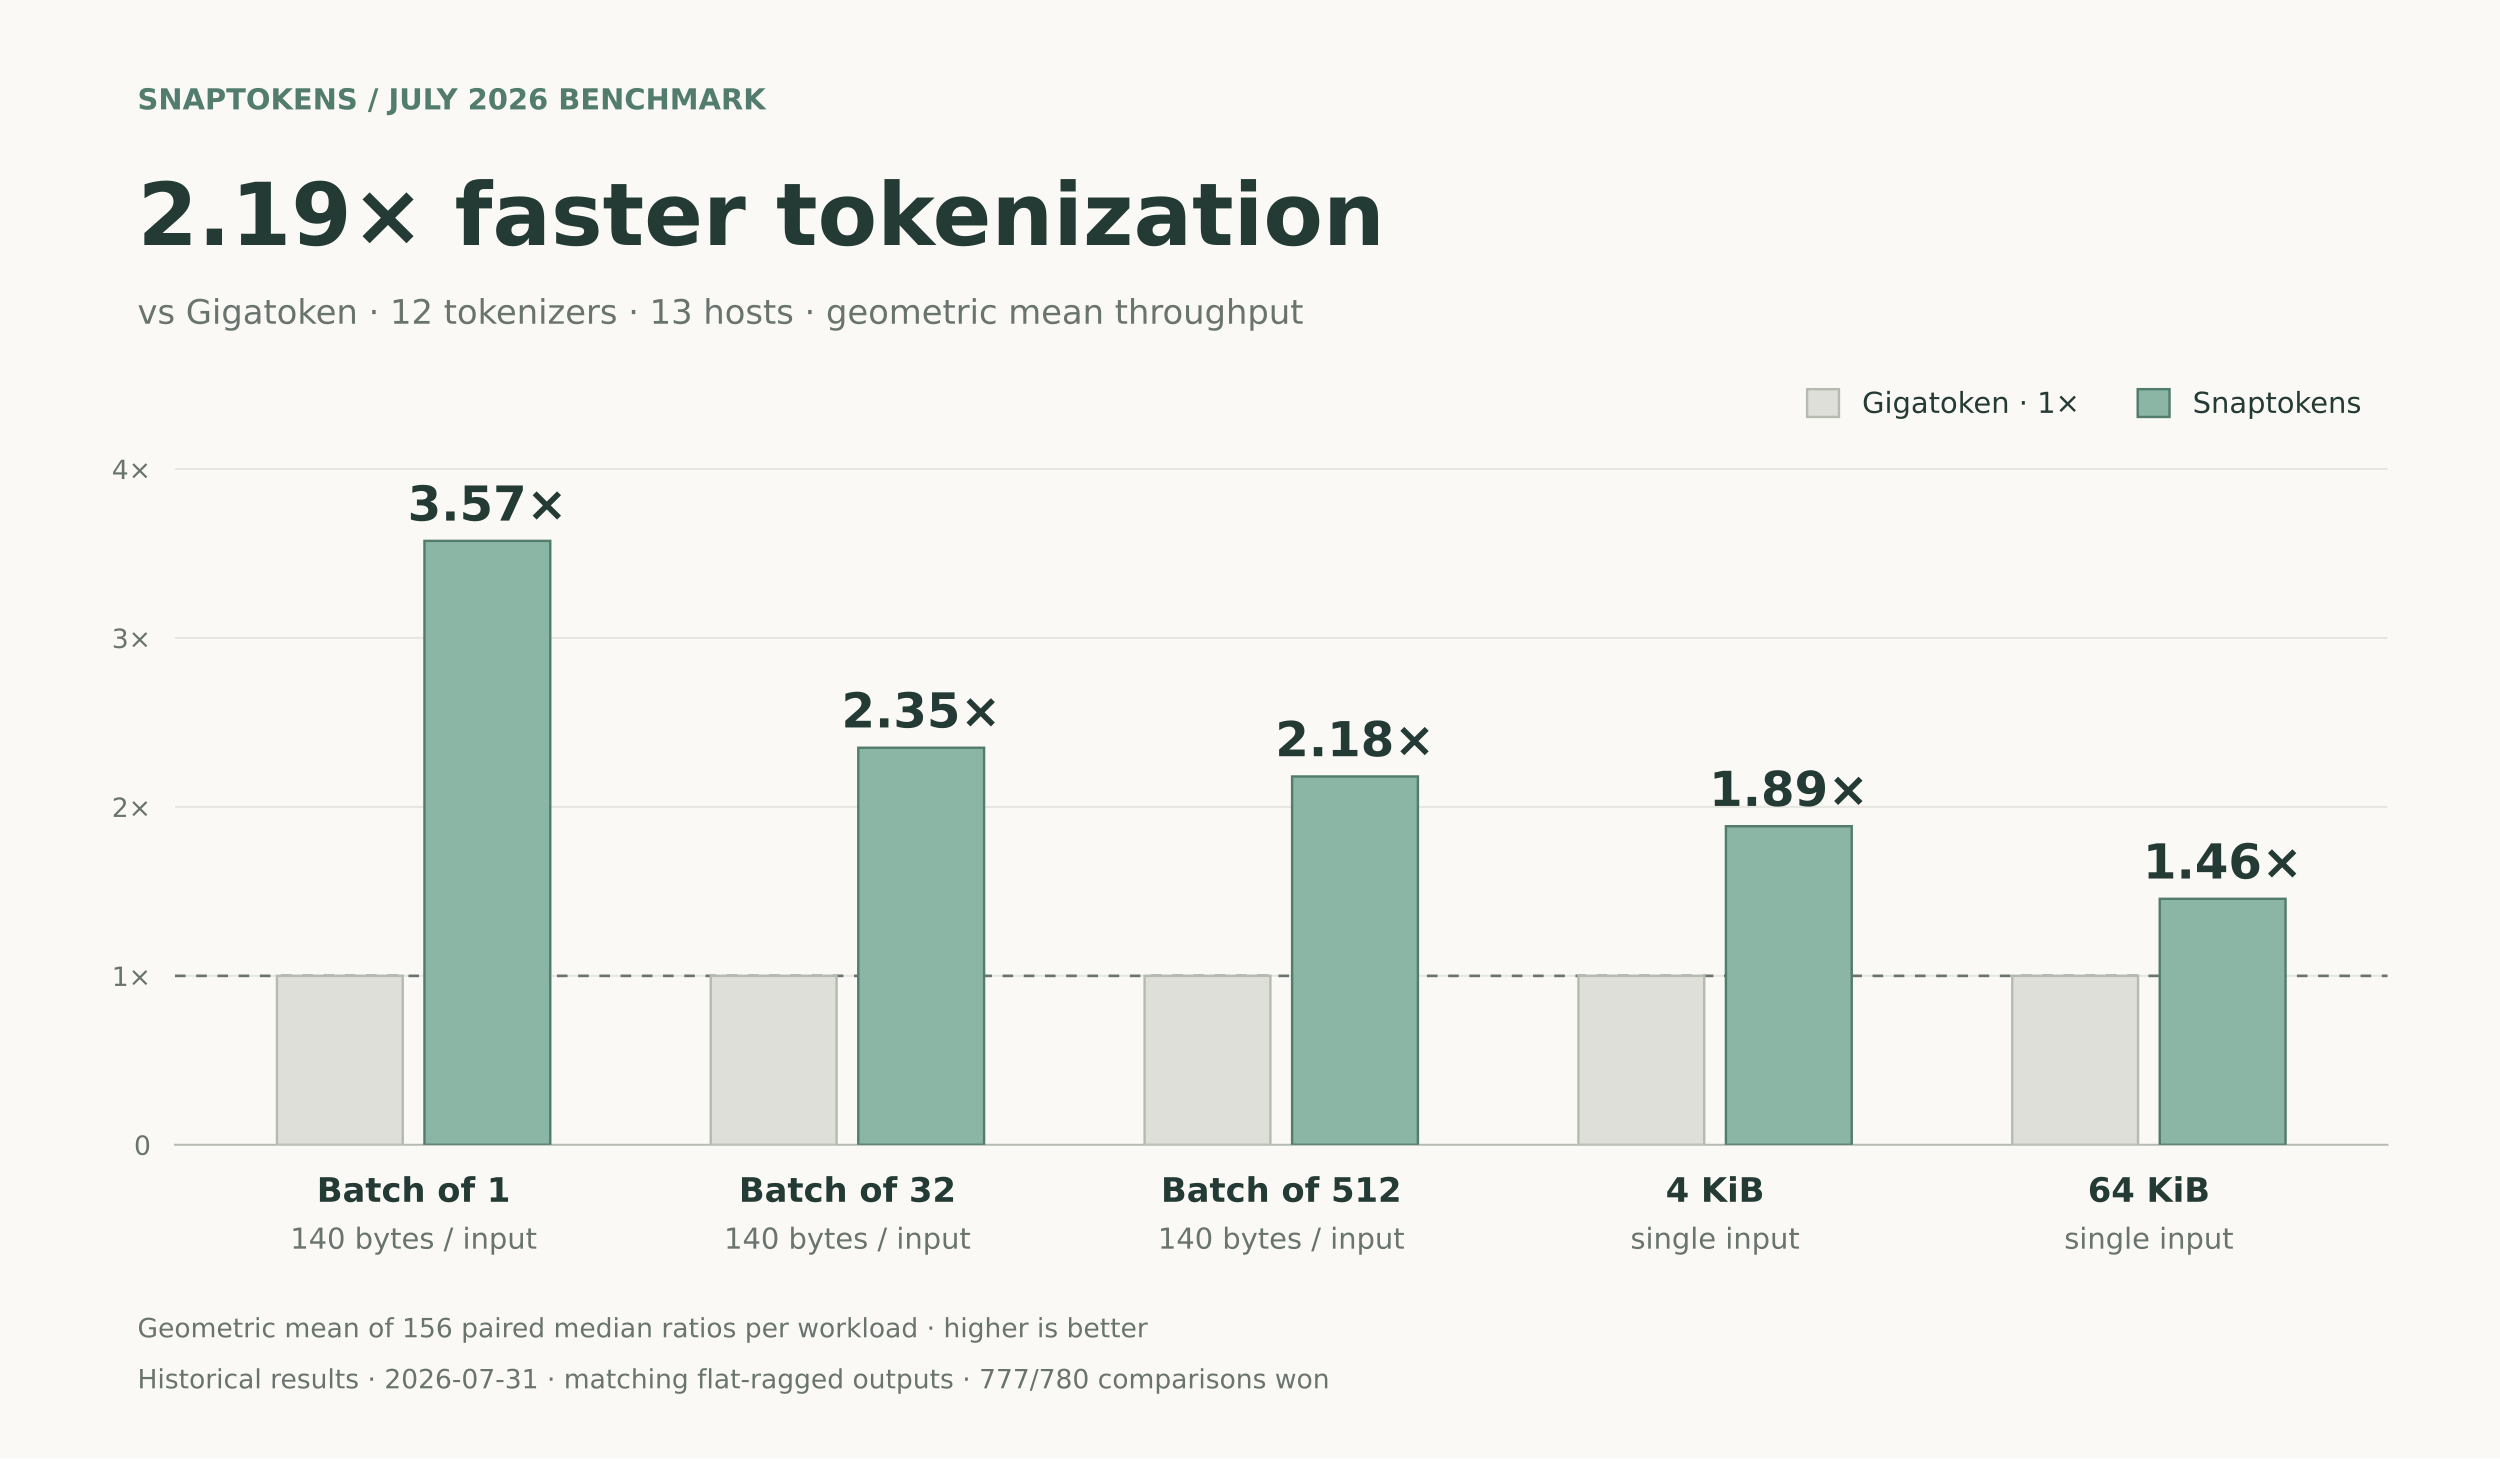
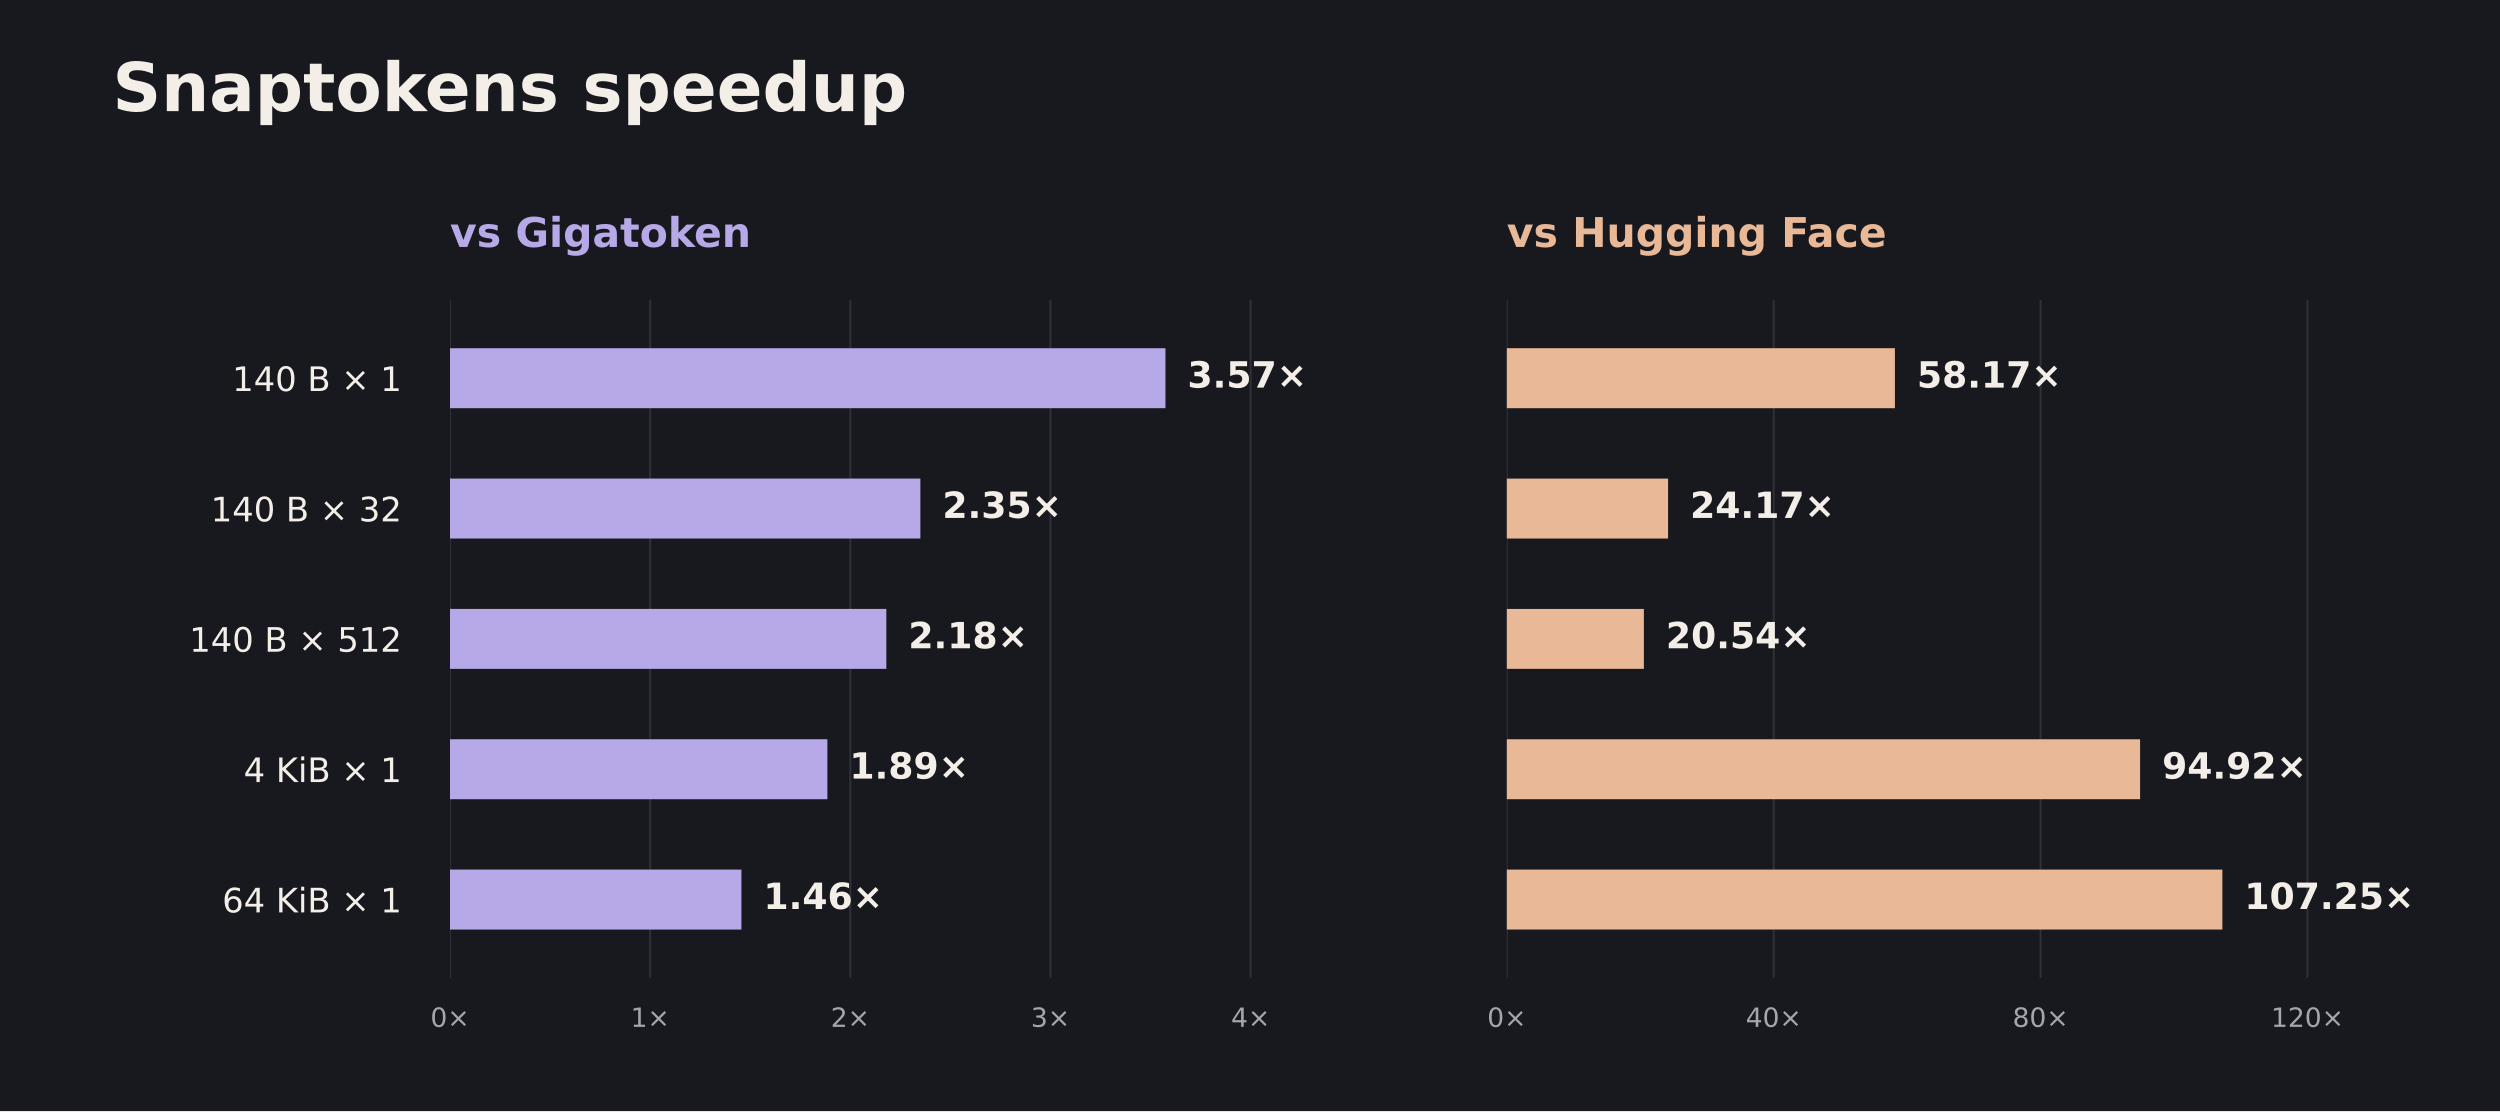
- <svg xmlns="http://www.w3.org/2000/svg" width="1036.8pt" height="604.8pt" viewBox="0 0 1036.8 604.8" version="1.1">
+ <svg xmlns="http://www.w3.org/2000/svg" width="1036.8pt" height="460.8pt" viewBox="0 0 1036.8 460.8" version="1.1">
  <defs>
    <style type="text/css">*{stroke-linejoin: round; stroke-linecap: butt}</style>
  </defs>
  <g id="figure_1">
    <g id="patch_1">
-       <path d="M 0 604.8 L 1036.8 604.8 L 1036.8 0 L 0 0 z " style="fill: #faf9f6" />
+       <path d="M 0 460.8 L 1036.8 460.8 L 1036.8 0 L 0 0 z " style="fill: #18191e" />
    </g>
    <g id="axes_1">
      <g id="patch_2">
-         <path d="M 72.576 474.768 L 990.144 474.768 L 990.144 187.488 L 72.576 187.488 z " style="fill: #faf9f6" />
+         <path d="M 186.624 405.504 L 551.86 405.504 L 551.86 124.416 L 186.624 124.416 z " style="fill: #18191e" />
      </g>
      <g id="matplotlib.axis_1">
        <g id="xtick_1">
-           <g id="line2d_1" />
+           <g id="line2d_1">
+             <path d="M 186.624 405.504 L 186.624 124.416 " clip-path="url(#p8d3dc9c00e)" style="fill: none; stroke: #303138; stroke-width: 0.8; stroke-linecap: square" />
+           </g>
+           <g id="line2d_2" />
          <g id="text_1">
-             <text style="font-weight: 700; font-size: 14px; font-family: 'DejaVu Sans'; text-anchor: middle; fill: #243b35" x="171.529" y="498.406" transform="rotate(-0 171.5294 498.4058)">Batch of 1</text>
+             <text style="font-size: 11px; font-family: 'DejaVu Sans'; text-anchor: middle; fill: #a5a5ad" x="186.624" y="425.861" transform="rotate(-0 186.624 425.8614)">0×</text>
          </g>
        </g>
        <g id="xtick_2">
-           <g id="line2d_2" />
+           <g id="line2d_3">
+             <path d="M 269.632 405.504 L 269.632 124.416 " clip-path="url(#p8d3dc9c00e)" style="fill: none; stroke: #303138; stroke-width: 0.8; stroke-linecap: square" />
+           </g>
+           <g id="line2d_4" />
          <g id="text_2">
-             <text style="font-weight: 700; font-size: 14px; font-family: 'DejaVu Sans'; text-anchor: middle; fill: #243b35" x="351.445" y="498.406" transform="rotate(-0 351.4447 498.4058)">Batch of 32</text>
+             <text style="font-size: 11px; font-family: 'DejaVu Sans'; text-anchor: middle; fill: #a5a5ad" x="269.632" y="425.861" transform="rotate(-0 269.6323 425.8614)">1×</text>
          </g>
        </g>
        <g id="xtick_3">
-           <g id="line2d_3" />
+           <g id="line2d_5">
+             <path d="M 352.641 405.504 L 352.641 124.416 " clip-path="url(#p8d3dc9c00e)" style="fill: none; stroke: #303138; stroke-width: 0.8; stroke-linecap: square" />
+           </g>
+           <g id="line2d_6" />
          <g id="text_3">
-             <text style="font-weight: 700; font-size: 14px; font-family: 'DejaVu Sans'; text-anchor: middle; fill: #243b35" x="531.36" y="498.406" transform="rotate(-0 531.36 498.4058)">Batch of 512</text>
+             <text style="font-size: 11px; font-family: 'DejaVu Sans'; text-anchor: middle; fill: #a5a5ad" x="352.641" y="425.861" transform="rotate(-0 352.6405 425.8614)">2×</text>
          </g>
        </g>
        <g id="xtick_4">
-           <g id="line2d_4" />
+           <g id="line2d_7">
+             <path d="M 435.649 405.504 L 435.649 124.416 " clip-path="url(#p8d3dc9c00e)" style="fill: none; stroke: #303138; stroke-width: 0.8; stroke-linecap: square" />
+           </g>
+           <g id="line2d_8" />
          <g id="text_4">
-             <text style="font-weight: 700; font-size: 14px; font-family: 'DejaVu Sans'; text-anchor: middle; fill: #243b35" x="711.275" y="498.406" transform="rotate(-0 711.2753 498.4058)">4 KiB</text>
+             <text style="font-size: 11px; font-family: 'DejaVu Sans'; text-anchor: middle; fill: #a5a5ad" x="435.649" y="425.861" transform="rotate(-0 435.6488 425.8614)">3×</text>
          </g>
        </g>
        <g id="xtick_5">
-           <g id="line2d_5" />
+           <g id="line2d_9">
+             <path d="M 518.657 405.504 L 518.657 124.416 " clip-path="url(#p8d3dc9c00e)" style="fill: none; stroke: #303138; stroke-width: 0.8; stroke-linecap: square" />
+           </g>
+           <g id="line2d_10" />
          <g id="text_5">
-             <text style="font-weight: 700; font-size: 14px; font-family: 'DejaVu Sans'; text-anchor: middle; fill: #243b35" x="891.191" y="498.406" transform="rotate(-0 891.1906 498.4058)">64 KiB</text>
+             <text style="font-size: 11px; font-family: 'DejaVu Sans'; text-anchor: middle; fill: #a5a5ad" x="518.657" y="425.861" transform="rotate(-0 518.6571 425.8614)">4×</text>
          </g>
        </g>
      </g>
      <g id="matplotlib.axis_2">
        <g id="ytick_1">
-           <g id="line2d_6">
-             <path d="M 72.576 474.768 L 990.144 474.768 " clip-path="url(#p140a2d6dad)" style="fill: none; stroke: #e4e6df; stroke-width: 0.8; stroke-linecap: square" />
-           </g>
-           <g id="line2d_7" />
+           <g id="line2d_11" />
          <g id="text_6">
-             <text style="font-size: 11px; font-family: 'DejaVu Sans'; text-anchor: end; fill: #69746e" x="62.576" y="478.947" transform="rotate(-0 62.576 478.9467)">0</text>
+             <text style="font-size: 14px; font-family: 'DejaVu Sans'; text-anchor: end; fill: #f3efe8" x="166.624" y="162.168" transform="rotate(-0 166.624 162.1676)">140 B × 1</text>
          </g>
        </g>
        <g id="ytick_2">
-           <g id="line2d_8">
-             <path d="M 72.576 404.7 L 990.144 404.7 " clip-path="url(#p140a2d6dad)" style="fill: none; stroke: #e4e6df; stroke-width: 0.8; stroke-linecap: square" />
-           </g>
-           <g id="line2d_9" />
+           <g id="line2d_12" />
          <g id="text_7">
-             <text style="font-size: 11px; font-family: 'DejaVu Sans'; text-anchor: end; fill: #69746e" x="62.576" y="408.878" transform="rotate(-0 62.576 408.8784)">1×</text>
+             <text style="font-size: 14px; font-family: 'DejaVu Sans'; text-anchor: end; fill: #f3efe8" x="166.624" y="216.223" transform="rotate(-0 166.624 216.223)">140 B × 32</text>
          </g>
        </g>
        <g id="ytick_3">
-           <g id="line2d_10">
-             <path d="M 72.576 334.631 L 990.144 334.631 " clip-path="url(#p140a2d6dad)" style="fill: none; stroke: #e4e6df; stroke-width: 0.8; stroke-linecap: square" />
-           </g>
-           <g id="line2d_11" />
+           <g id="line2d_13" />
          <g id="text_8">
-             <text style="font-size: 11px; font-family: 'DejaVu Sans'; text-anchor: end; fill: #69746e" x="62.576" y="338.81" transform="rotate(-0 62.576 338.8101)">2×</text>
+             <text style="font-size: 14px; font-family: 'DejaVu Sans'; text-anchor: end; fill: #f3efe8" x="166.624" y="270.278" transform="rotate(-0 166.624 270.2784)">140 B × 512</text>
          </g>
        </g>
        <g id="ytick_4">
-           <g id="line2d_12">
-             <path d="M 72.576 264.563 L 990.144 264.563 " clip-path="url(#p140a2d6dad)" style="fill: none; stroke: #e4e6df; stroke-width: 0.8; stroke-linecap: square" />
-           </g>
-           <g id="line2d_13" />
+           <g id="line2d_14" />
          <g id="text_9">
-             <text style="font-size: 11px; font-family: 'DejaVu Sans'; text-anchor: end; fill: #69746e" x="62.576" y="268.742" transform="rotate(-0 62.576 268.7418)">3×</text>
+             <text style="font-size: 14px; font-family: 'DejaVu Sans'; text-anchor: end; fill: #f3efe8" x="166.624" y="324.334" transform="rotate(-0 166.624 324.3343)">4 KiB × 1</text>
          </g>
        </g>
        <g id="ytick_5">
-           <g id="line2d_14">
-             <path d="M 72.576 194.495 L 990.144 194.495 " clip-path="url(#p140a2d6dad)" style="fill: none; stroke: #e4e6df; stroke-width: 0.8; stroke-linecap: square" />
-           </g>
          <g id="line2d_15" />
          <g id="text_10">
-             <text style="font-size: 11px; font-family: 'DejaVu Sans'; text-anchor: end; fill: #69746e" x="62.576" y="198.674" transform="rotate(-0 62.576 198.6735)">4×</text>
-           </g>
-         </g>
-       </g>
-       <g id="line2d_16">
-         <path d="M 72.576 404.7 L 990.144 404.7 " clip-path="url(#p140a2d6dad)" style="fill: none; stroke-dasharray: 4.4,4.4; stroke-dashoffset: 0; stroke: #69746e; stroke-width: 1.1" />
+             <text style="font-size: 14px; font-family: 'DejaVu Sans'; text-anchor: end; fill: #f3efe8" x="166.624" y="378.39" transform="rotate(-0 166.624 378.3897)">64 KiB × 1</text>
+           </g>
+         </g>
      </g>
      <g id="patch_3">
-         <path d="M 72.576 474.768 L 990.144 474.768 " style="fill: none; stroke: #b5bbb1; stroke-width: 0.8; stroke-linejoin: miter; stroke-linecap: square" />
+         <path d="M 186.624 144.416 L 483.335 144.416 L 483.335 169.282 L 186.624 169.282 z " clip-path="url(#p8d3dc9c00e)" style="fill: #b7a9e8" />
      </g>
      <g id="patch_4">
-         <path d="M 114.856 474.768 L 167.032 474.768 L 167.032 404.7 L 114.856 404.7 z " clip-path="url(#p140a2d6dad)" style="fill: #dedfd8; stroke: #b5bbb1; stroke-linejoin: miter" />
+         <path d="M 186.624 198.472 L 381.696 198.472 L 381.696 223.337 L 186.624 223.337 z " clip-path="url(#p8d3dc9c00e)" style="fill: #b7a9e8" />
      </g>
      <g id="patch_5">
-         <path d="M 294.771 474.768 L 346.947 474.768 L 346.947 404.7 L 294.771 404.7 z " clip-path="url(#p140a2d6dad)" style="fill: #dedfd8; stroke: #b5bbb1; stroke-linejoin: miter" />
+         <path d="M 186.624 252.527 L 367.583 252.527 L 367.583 277.393 L 186.624 277.393 z " clip-path="url(#p8d3dc9c00e)" style="fill: #b7a9e8" />
      </g>
      <g id="patch_6">
-         <path d="M 474.687 474.768 L 526.862 474.768 L 526.862 404.7 L 474.687 404.7 z " clip-path="url(#p140a2d6dad)" style="fill: #dedfd8; stroke: #b5bbb1; stroke-linejoin: miter" />
+         <path d="M 186.624 306.583 L 343.135 306.583 L 343.135 331.448 L 186.624 331.448 z " clip-path="url(#p8d3dc9c00e)" style="fill: #b7a9e8" />
      </g>
      <g id="patch_7">
-         <path d="M 654.602 474.768 L 706.777 474.768 L 706.777 404.7 L 654.602 404.7 z " clip-path="url(#p140a2d6dad)" style="fill: #dedfd8; stroke: #b5bbb1; stroke-linejoin: miter" />
-       </g>
+         <path d="M 186.624 360.638 L 307.489 360.638 L 307.489 385.504 L 186.624 385.504 z " clip-path="url(#p8d3dc9c00e)" style="fill: #b7a9e8" />
+       </g>
+       <g id="text_11">
+         <text style="font-weight: 700; font-size: 15px; font-family: 'DejaVu Sans'; text-anchor: start; fill: #f3efe8" x="492.466" y="160.746" transform="rotate(-0 492.4658 160.7457)">3.57×</text>
+       </g>
+       <g id="text_12">
+         <text style="font-weight: 700; font-size: 15px; font-family: 'DejaVu Sans'; text-anchor: start; fill: #f3efe8" x="390.826" y="214.801" transform="rotate(-0 390.8264 214.8011)">2.35×</text>
+       </g>
+       <g id="text_13">
+         <text style="font-weight: 700; font-size: 15px; font-family: 'DejaVu Sans'; text-anchor: start; fill: #f3efe8" x="376.714" y="268.856" transform="rotate(-0 376.714 268.8565)">2.18×</text>
+       </g>
+       <g id="text_14">
+         <text style="font-weight: 700; font-size: 15px; font-family: 'DejaVu Sans'; text-anchor: start; fill: #f3efe8" x="352.266" y="322.912" transform="rotate(-0 352.2657 322.9119)">1.89×</text>
+       </g>
+       <g id="text_15">
+         <text style="font-weight: 700; font-size: 15px; font-family: 'DejaVu Sans'; text-anchor: start; fill: #f3efe8" x="316.62" y="376.967" transform="rotate(-0 316.6201 376.9673)">1.46×</text>
+       </g>
+       <g id="text_16">
+         <text style="font-weight: 700; font-size: 17px; font-family: 'DejaVu Sans'; text-anchor: start; fill: #b7a9e8" x="186.624" y="102.416" transform="rotate(-0 186.624 102.416)">vs Gigatoken</text>
+       </g>
+     </g>
+     <g id="axes_2">
      <g id="patch_8">
-         <path d="M 834.517 474.768 L 886.693 474.768 L 886.693 404.7 L 834.517 404.7 z " clip-path="url(#p140a2d6dad)" style="fill: #dedfd8; stroke: #b5bbb1; stroke-linejoin: miter" />
+         <path d="M 624.908 405.504 L 990.144 405.504 L 990.144 124.416 L 624.908 124.416 z " style="fill: #18191e" />
+       </g>
+       <g id="matplotlib.axis_3">
+         <g id="xtick_6">
+           <g id="line2d_16">
+             <path d="M 624.908 405.504 L 624.908 124.416 " clip-path="url(#p6e4a3e566b)" style="fill: none; stroke: #303138; stroke-width: 0.8; stroke-linecap: square" />
+           </g>
+           <g id="line2d_17" />
+           <g id="text_17">
+             <text style="font-size: 11px; font-family: 'DejaVu Sans'; text-anchor: middle; fill: #a5a5ad" x="624.908" y="425.861" transform="rotate(-0 624.9076 425.8614)">0×</text>
+           </g>
+         </g>
+         <g id="xtick_7">
+           <g id="line2d_18">
+             <path d="M 735.585 405.504 L 735.585 124.416 " clip-path="url(#p6e4a3e566b)" style="fill: none; stroke: #303138; stroke-width: 0.8; stroke-linecap: square" />
+           </g>
+           <g id="line2d_19" />
+           <g id="text_18">
+             <text style="font-size: 11px; font-family: 'DejaVu Sans'; text-anchor: middle; fill: #a5a5ad" x="735.585" y="425.861" transform="rotate(-0 735.5853 425.8614)">40×</text>
+           </g>
+         </g>
+         <g id="xtick_8">
+           <g id="line2d_20">
+             <path d="M 846.263 405.504 L 846.263 124.416 " clip-path="url(#p6e4a3e566b)" style="fill: none; stroke: #303138; stroke-width: 0.8; stroke-linecap: square" />
+           </g>
+           <g id="line2d_21" />
+           <g id="text_19">
+             <text style="font-size: 11px; font-family: 'DejaVu Sans'; text-anchor: middle; fill: #a5a5ad" x="846.263" y="425.861" transform="rotate(-0 846.263 425.8614)">80×</text>
+           </g>
+         </g>
+         <g id="xtick_9">
+           <g id="line2d_22">
+             <path d="M 956.941 405.504 L 956.941 124.416 " clip-path="url(#p6e4a3e566b)" style="fill: none; stroke: #303138; stroke-width: 0.8; stroke-linecap: square" />
+           </g>
+           <g id="line2d_23" />
+           <g id="text_20">
+             <text style="font-size: 11px; font-family: 'DejaVu Sans'; text-anchor: middle; fill: #a5a5ad" x="956.941" y="425.861" transform="rotate(-0 956.9407 425.8614)">120×</text>
+           </g>
+         </g>
+       </g>
+       <g id="matplotlib.axis_4">
+         <g id="ytick_6">
+           <g id="line2d_24" />
+         </g>
+         <g id="ytick_7">
+           <g id="line2d_25" />
+         </g>
+         <g id="ytick_8">
+           <g id="line2d_26" />
+         </g>
+         <g id="ytick_9">
+           <g id="line2d_27" />
+         </g>
+         <g id="ytick_10">
+           <g id="line2d_28" />
+         </g>
      </g>
      <g id="patch_9">
-         <path d="M 176.027 474.768 L 228.203 474.768 L 228.203 224.311 L 176.027 224.311 z " clip-path="url(#p140a2d6dad)" style="fill: #8bb5a5; stroke: #527c6d; stroke-linejoin: miter" />
+         <path d="M 624.908 144.416 L 785.856 144.416 L 785.856 169.282 L 624.908 169.282 z " clip-path="url(#p6e4a3e566b)" style="fill: #e9b896" />
      </g>
      <g id="patch_10">
-         <path d="M 355.943 474.768 L 408.118 474.768 L 408.118 310.106 L 355.943 310.106 z " clip-path="url(#p140a2d6dad)" style="fill: #8bb5a5; stroke: #527c6d; stroke-linejoin: miter" />
+         <path d="M 624.908 198.472 L 691.788 198.472 L 691.788 223.337 L 624.908 223.337 z " clip-path="url(#p6e4a3e566b)" style="fill: #e9b896" />
      </g>
      <g id="patch_11">
-         <path d="M 535.858 474.768 L 588.033 474.768 L 588.033 322.018 L 535.858 322.018 z " clip-path="url(#p140a2d6dad)" style="fill: #8bb5a5; stroke: #527c6d; stroke-linejoin: miter" />
+         <path d="M 624.908 252.527 L 681.75 252.527 L 681.75 277.393 L 624.908 277.393 z " clip-path="url(#p6e4a3e566b)" style="fill: #e9b896" />
      </g>
      <g id="patch_12">
-         <path d="M 715.773 474.768 L 767.949 474.768 L 767.949 342.655 L 715.773 342.655 z " clip-path="url(#p140a2d6dad)" style="fill: #8bb5a5; stroke: #527c6d; stroke-linejoin: miter" />
+         <path d="M 624.908 306.583 L 887.538 306.583 L 887.538 331.448 L 624.908 331.448 z " clip-path="url(#p6e4a3e566b)" style="fill: #e9b896" />
      </g>
      <g id="patch_13">
-         <path d="M 895.688 474.768 L 947.864 474.768 L 947.864 372.744 L 895.688 372.744 z " clip-path="url(#p140a2d6dad)" style="fill: #8bb5a5; stroke: #527c6d; stroke-linejoin: miter" />
-       </g>
-       <g id="text_11">
-         <text style="font-weight: 700; font-size: 20px; font-family: 'DejaVu Sans'; text-anchor: middle; fill: #243b35" x="202.115" y="215.902" transform="rotate(-0 202.115 215.9025)">3.57×</text>
-       </g>
-       <g id="text_12">
-         <text style="font-weight: 700; font-size: 20px; font-family: 'DejaVu Sans'; text-anchor: middle; fill: #243b35" x="382.03" y="301.698" transform="rotate(-0 382.0303 301.6976)">2.35×</text>
-       </g>
-       <g id="text_13">
-         <text style="font-weight: 700; font-size: 20px; font-family: 'DejaVu Sans'; text-anchor: middle; fill: #243b35" x="561.946" y="313.61" transform="rotate(-0 561.9456 313.6101)">2.18×</text>
-       </g>
-       <g id="text_14">
-         <text style="font-weight: 700; font-size: 20px; font-family: 'DejaVu Sans'; text-anchor: middle; fill: #243b35" x="741.861" y="334.247" transform="rotate(-0 741.8609 334.2471)">1.89×</text>
-       </g>
-       <g id="text_15">
-         <text style="font-weight: 700; font-size: 20px; font-family: 'DejaVu Sans'; text-anchor: middle; fill: #243b35" x="921.776" y="364.336" transform="rotate(-0 921.7762 364.3361)">1.46×</text>
-       </g>
-       <g id="text_16">
-         <text style="font-size: 12px; font-family: 'DejaVu Sans'; text-anchor: middle; fill: #69746e" x="171.529" y="517.86" transform="rotate(-0 171.5294 517.86)">140 bytes / input</text>
-       </g>
-       <g id="text_17">
-         <text style="font-size: 12px; font-family: 'DejaVu Sans'; text-anchor: middle; fill: #69746e" x="351.445" y="517.86" transform="rotate(-0 351.4447 517.86)">140 bytes / input</text>
-       </g>
-       <g id="text_18">
-         <text style="font-size: 12px; font-family: 'DejaVu Sans'; text-anchor: middle; fill: #69746e" x="531.36" y="517.86" transform="rotate(-0 531.36 517.86)">140 bytes / input</text>
-       </g>
-       <g id="text_19">
-         <text style="font-size: 12px; font-family: 'DejaVu Sans'; text-anchor: middle; fill: #69746e" x="711.275" y="517.86" transform="rotate(-0 711.2753 517.86)">single input</text>
-       </g>
-       <g id="text_20">
-         <text style="font-size: 12px; font-family: 'DejaVu Sans'; text-anchor: middle; fill: #69746e" x="891.191" y="517.86" transform="rotate(-0 891.1906 517.86)">single input</text>
-       </g>
-     </g>
-     <g id="text_21">
-       <text style="font-weight: 700; font-size: 12px; font-family: 'DejaVu Sans'; text-anchor: start; fill: #527c6d" x="57.024" y="45.36" transform="rotate(-0 57.024 45.36)">SNAPTOKENS  /  JULY 2026 BENCHMARK</text>
-     </g>
-     <g id="text_22">
-       <text style="font-weight: 700; font-size: 36px; font-family: 'DejaVu Sans'; text-anchor: start; fill: #243b35" x="57.024" y="101.606" transform="rotate(-0 57.024 101.6064)">2.19× faster tokenization</text>
-     </g>
-     <g id="text_23">
-       <text style="font-size: 14px; font-family: 'DejaVu Sans'; text-anchor: start; fill: #69746e" x="57.024" y="134.266" transform="rotate(-0 57.024 134.2656)">vs Gigatoken · 12 tokenizers · 13 hosts · geometric mean throughput</text>
-     </g>
-     <g id="text_24">
-       <text style="font-size: 11px; font-family: 'DejaVu Sans'; text-anchor: start; fill: #69746e" x="57.024" y="554.602" transform="rotate(-0 57.024 554.6016)">Geometric mean of 156 paired median ratios per workload · higher is better</text>
-     </g>
-     <g id="text_25">
-       <text style="font-size: 11px; font-family: 'DejaVu Sans'; text-anchor: start; fill: #69746e" x="57.024" y="575.77" transform="rotate(-0 57.024 575.7696)">Historical results · 2026-07-31 · matching flat-ragged outputs · 777/780 comparisons won</text>
-     </g>
-     <g id="legend_1">
-       <g id="patch_14">
-         <path d="M 749.448 172.915 L 762.648 172.915 L 762.648 161.395 L 749.448 161.395 z " style="fill: #dedfd8; stroke: #b5bbb1; stroke-linejoin: miter" />
+         <path d="M 624.908 360.638 L 921.66 360.638 L 921.66 385.504 L 624.908 385.504 z " clip-path="url(#p6e4a3e566b)" style="fill: #e9b896" />
+       </g>
+       <g id="text_21">
+         <text style="font-weight: 700; font-size: 15px; font-family: 'DejaVu Sans'; text-anchor: start; fill: #f3efe8" x="794.987" y="160.746" transform="rotate(-0 794.9871 160.7457)">58.17×</text>
+       </g>
+       <g id="text_22">
+         <text style="font-weight: 700; font-size: 15px; font-family: 'DejaVu Sans'; text-anchor: start; fill: #f3efe8" x="700.919" y="214.801" transform="rotate(-0 700.9189 214.8011)">24.17×</text>
+       </g>
+       <g id="text_23">
+         <text style="font-weight: 700; font-size: 15px; font-family: 'DejaVu Sans'; text-anchor: start; fill: #f3efe8" x="690.881" y="268.856" transform="rotate(-0 690.8809 268.8565)">20.54×</text>
+       </g>
+       <g id="text_24">
+         <text style="font-weight: 700; font-size: 15px; font-family: 'DejaVu Sans'; text-anchor: start; fill: #f3efe8" x="896.669" y="322.912" transform="rotate(-0 896.6689 322.9119)">94.92×</text>
+       </g>
+       <g id="text_25">
+         <text style="font-weight: 700; font-size: 15px; font-family: 'DejaVu Sans'; text-anchor: start; fill: #f3efe8" x="930.791" y="376.967" transform="rotate(-0 930.7907 376.9673)">107.25×</text>
      </g>
      <g id="text_26">
-         <text style="font-size: 12px; font-family: 'DejaVu Sans'; text-anchor: start; fill: #243b35" x="772.248" y="171.235" transform="rotate(-0 772.2484 171.2352)">Gigatoken · 1×</text>
-       </g>
-       <g id="patch_15">
-         <path d="M 886.541 172.915 L 899.741 172.915 L 899.741 161.395 L 886.541 161.395 z " style="fill: #8bb5a5; stroke: #527c6d; stroke-linejoin: miter" />
-       </g>
-       <g id="text_27">
-         <text style="font-size: 12px; font-family: 'DejaVu Sans'; text-anchor: start; fill: #243b35" x="909.341" y="171.235" transform="rotate(-0 909.3409 171.2352)">Snaptokens</text>
-       </g>
+         <text style="font-weight: 700; font-size: 17px; font-family: 'DejaVu Sans'; text-anchor: start; fill: #e9b896" x="624.908" y="102.416" transform="rotate(-0 624.9076 102.416)">vs Hugging Face</text>
+       </g>
+     </g>
+     <g id="text_27">
+       <text style="font-weight: 700; font-size: 28px; font-family: 'DejaVu Sans'; text-anchor: start; fill: #f3efe8" x="46.656" y="46.08" transform="rotate(-0 46.656 46.08)">Snaptokens speedup</text>
    </g>
  </g>
  <defs>
-     <clipPath id="p140a2d6dad">
-       <rect x="72.576" y="187.488" width="917.568" height="287.28" />
+     <clipPath id="p8d3dc9c00e">
+       <rect x="186.624" y="124.416" width="365.236" height="281.088" />
+     </clipPath>
+     <clipPath id="p6e4a3e566b">
+       <rect x="624.908" y="124.416" width="365.236" height="281.088" />
    </clipPath>
  </defs>
</svg>
